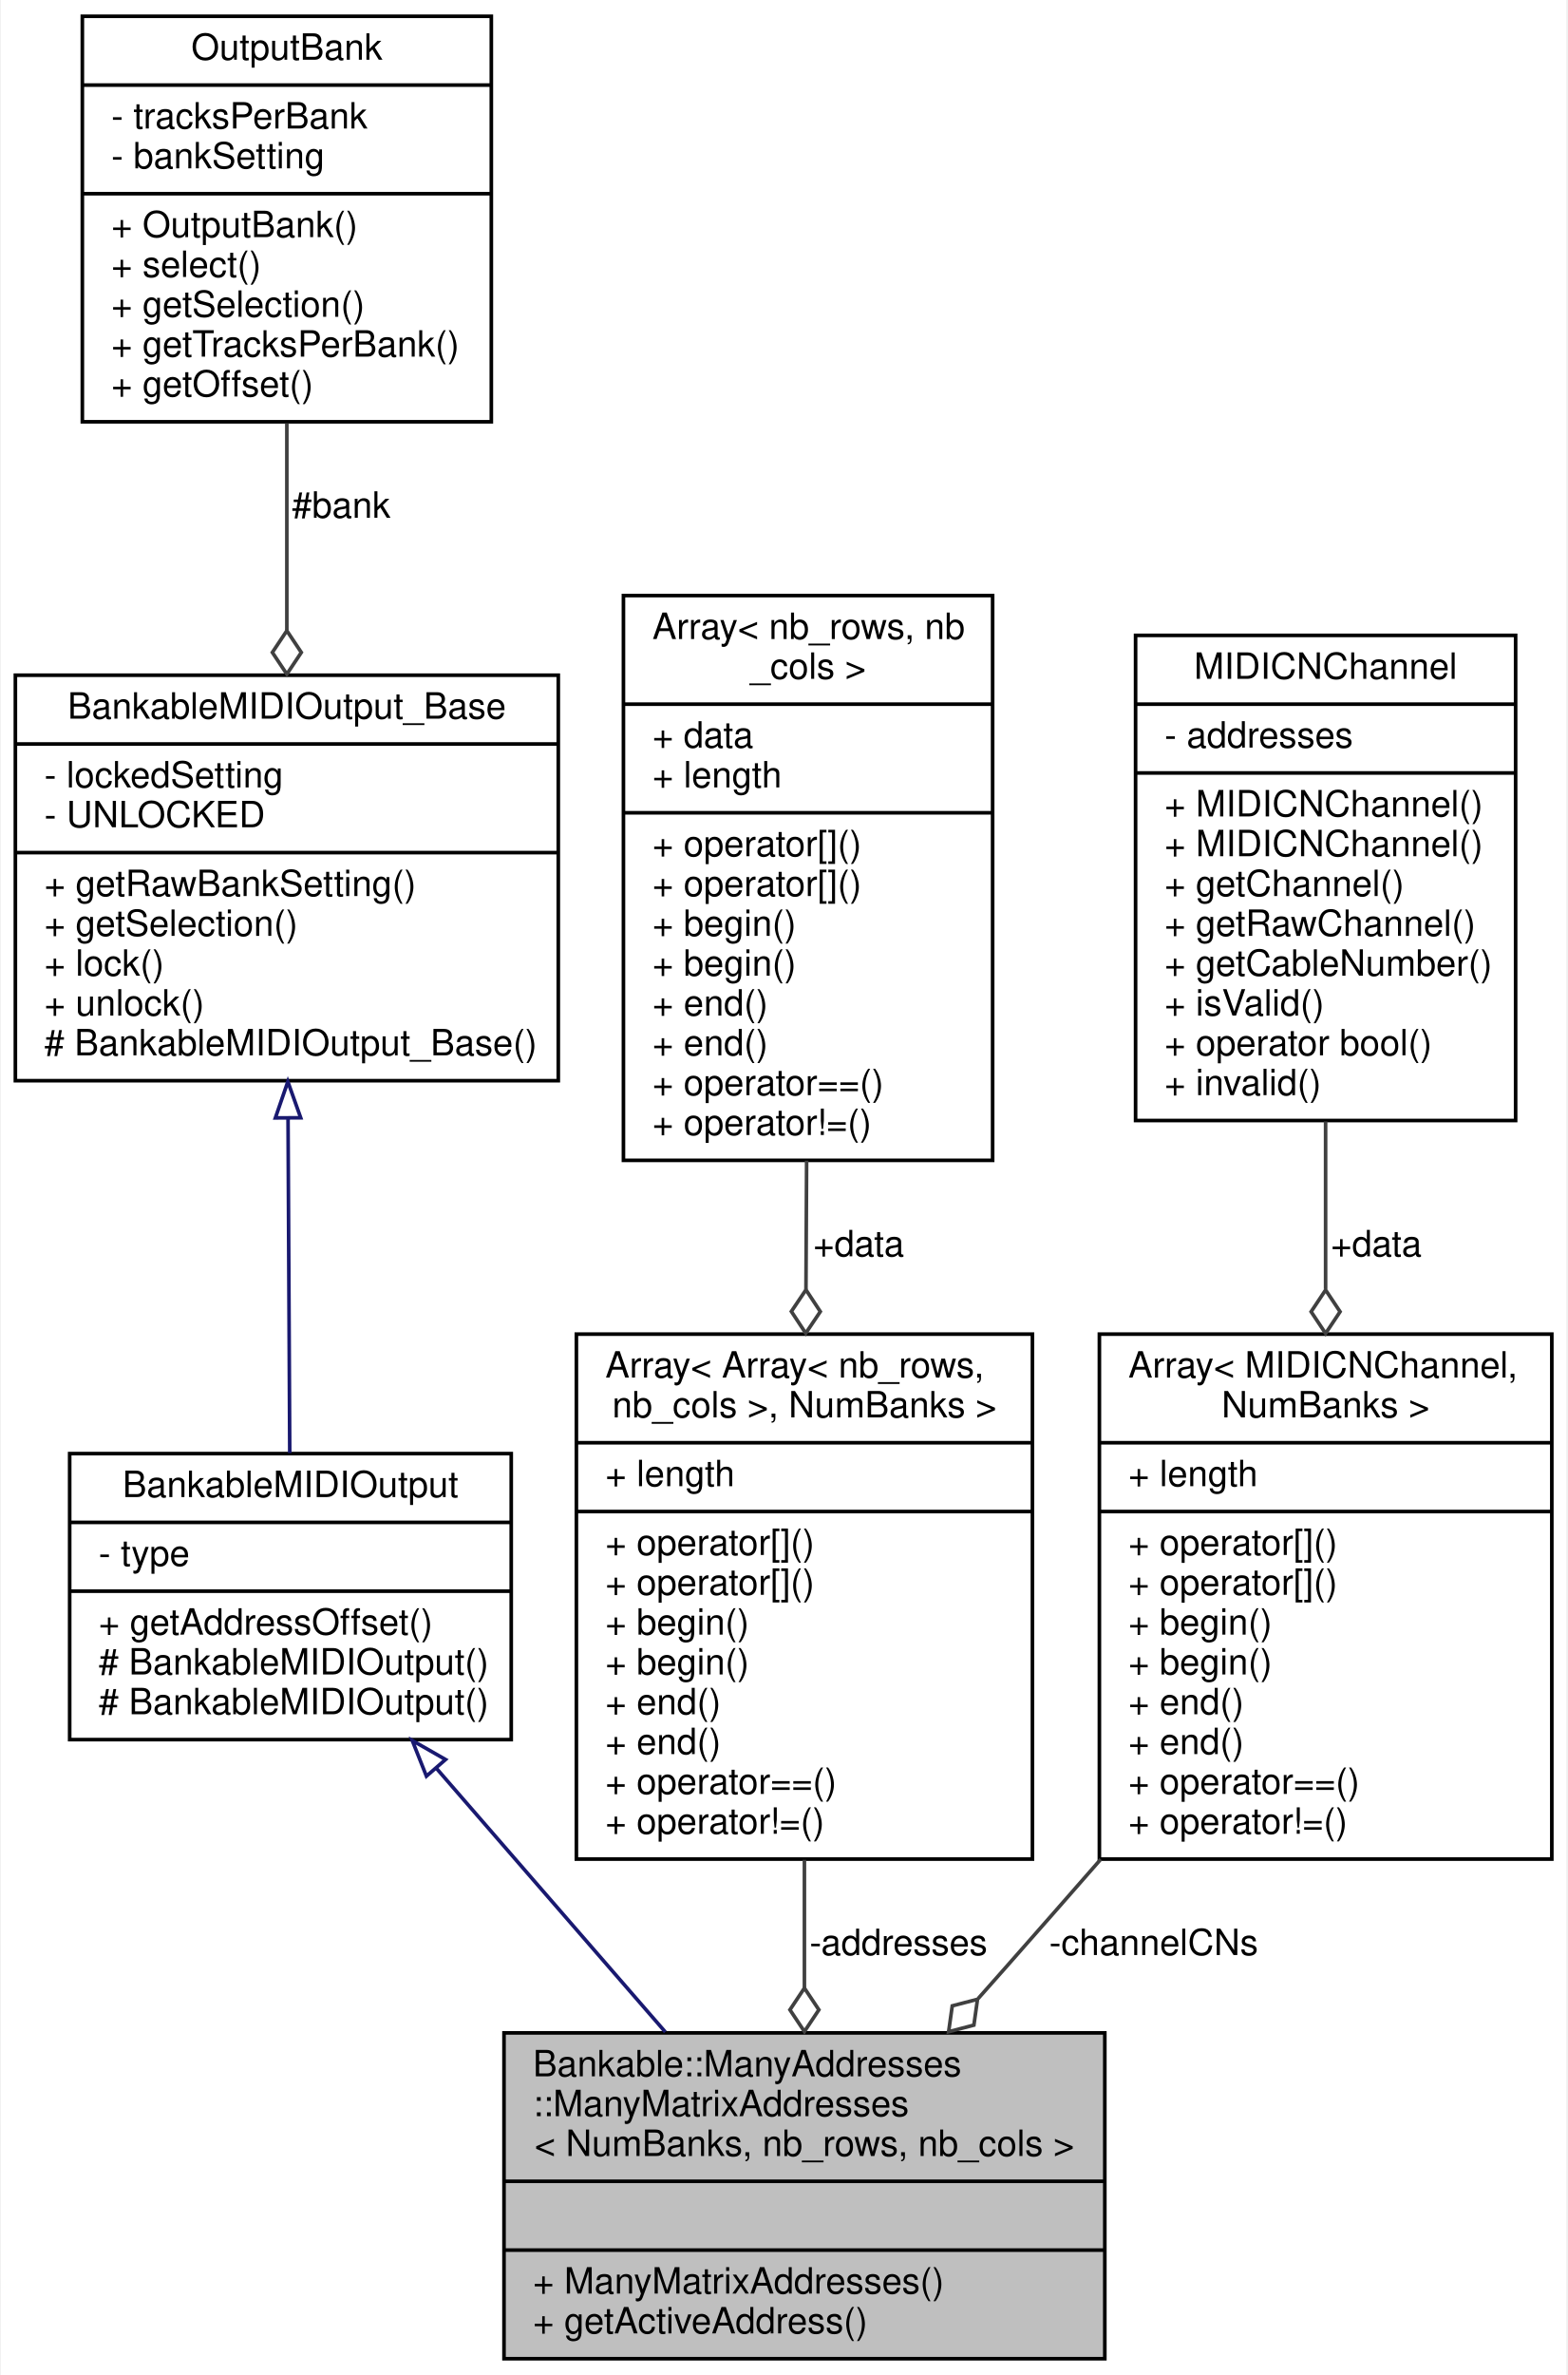
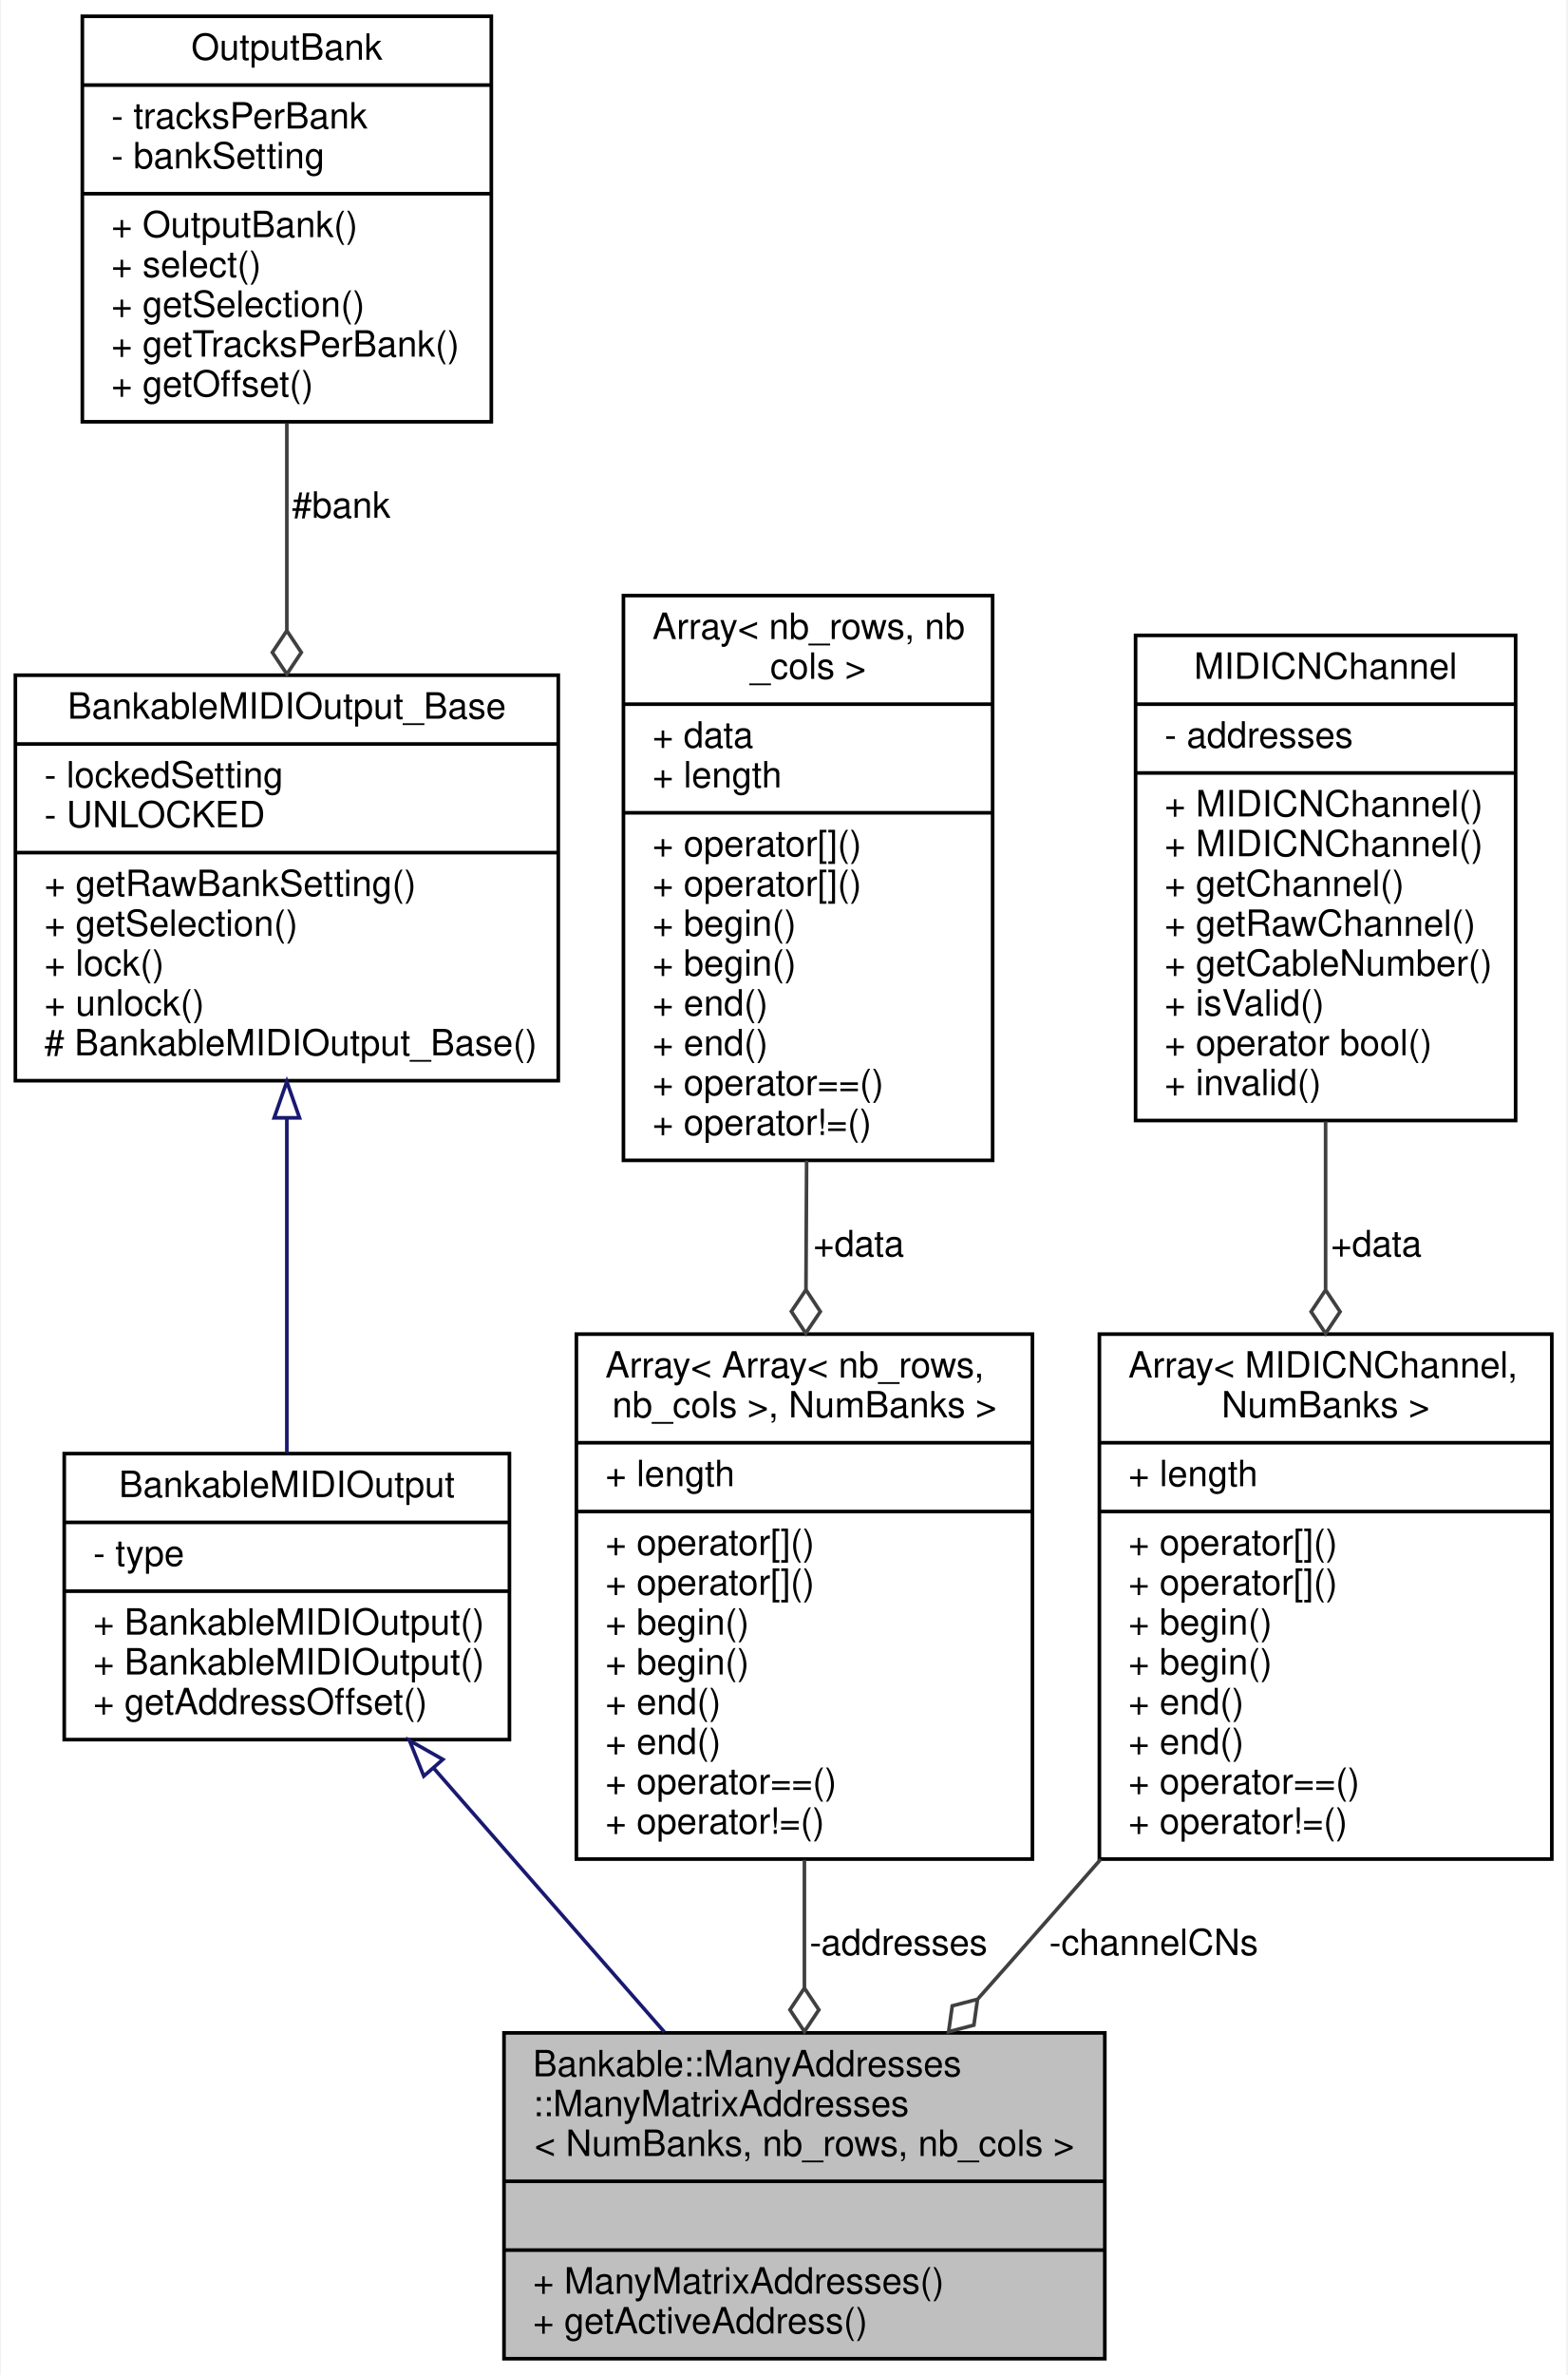
<svg xmlns="http://www.w3.org/2000/svg" xmlns:xlink="http://www.w3.org/1999/xlink" width="433pt" height="656pt" viewBox="0.00 0.00 432.50 656.00">
  <g id="graph0" class="graph" transform="scale(1 1) rotate(0) translate(4 652)">
    <polygon fill="white" stroke="none" points="-4,4 -4,-652 428.5,-652 428.5,4 -4,4" />
    <g id="node1" class="node">
      <g id="a_node1">
        <a xlink:title=" ">
          <polygon fill="#bfbfbf" stroke="black" points="135,-0.5 135,-90.5 301,-90.5 301,-0.5 135,-0.5" />
          <text text-anchor="start" x="143" y="-78.5" font-family="Helvetica,sans-Serif" font-size="10.00">Bankable::ManyAddresses</text>
          <text text-anchor="start" x="143" y="-67.5" font-family="Helvetica,sans-Serif" font-size="10.00">::ManyMatrixAddresses</text>
          <text text-anchor="middle" x="218" y="-56.5" font-family="Helvetica,sans-Serif" font-size="10.00">&lt; NumBanks, nb_rows, nb_cols &gt;</text>
          <polyline fill="none" stroke="black" points="135,-49.5 301,-49.5 " />
          <text text-anchor="middle" x="218" y="-37.5" font-family="Helvetica,sans-Serif" font-size="10.00"> </text>
          <polyline fill="none" stroke="black" points="135,-30.5 301,-30.5 " />
          <text text-anchor="start" x="143" y="-18.5" font-family="Helvetica,sans-Serif" font-size="10.00">+ ManyMatrixAddresses()</text>
          <text text-anchor="start" x="143" y="-7.5" font-family="Helvetica,sans-Serif" font-size="10.00">+ getActiveAddress()</text>
        </a>
      </g>
    </g>
    <g id="node2" class="node">
      <g id="a_node2">
        <a xlink:href="../../d3/d43/classBankableMIDIOutput.html" target="_top" xlink:title="A base class for all MIDIOutputElements that can be banked.">
-           <polygon fill="white" stroke="black" points="15,-171.5 15,-250.5 137,-250.5 137,-171.5 15,-171.5" />
-           <text text-anchor="middle" x="76" y="-238.5" font-family="Helvetica,sans-Serif" font-size="10.00">BankableMIDIOutput</text>
-           <polyline fill="none" stroke="black" points="15,-231.5 137,-231.5 " />
-           <text text-anchor="start" x="23" y="-219.5" font-family="Helvetica,sans-Serif" font-size="10.00">- type</text>
-           <polyline fill="none" stroke="black" points="15,-212.5 137,-212.5 " />
-           <text text-anchor="start" x="23" y="-200.5" font-family="Helvetica,sans-Serif" font-size="10.00">+ getAddressOffset()</text>
-           <text text-anchor="start" x="23" y="-189.5" font-family="Helvetica,sans-Serif" font-size="10.00"># BankableMIDIOutput()</text>
-           <text text-anchor="start" x="23" y="-178.5" font-family="Helvetica,sans-Serif" font-size="10.00"># BankableMIDIOutput()</text>
+           <polygon fill="white" stroke="black" points="13.5,-171.5 13.5,-250.5 136.5,-250.5 136.5,-171.5 13.5,-171.5" />
+           <text text-anchor="middle" x="75" y="-238.5" font-family="Helvetica,sans-Serif" font-size="10.00">BankableMIDIOutput</text>
+           <polyline fill="none" stroke="black" points="13.5,-231.5 136.5,-231.5 " />
+           <text text-anchor="start" x="21.5" y="-219.5" font-family="Helvetica,sans-Serif" font-size="10.00">- type</text>
+           <polyline fill="none" stroke="black" points="13.5,-212.5 136.5,-212.5 " />
+           <text text-anchor="start" x="21.5" y="-200.5" font-family="Helvetica,sans-Serif" font-size="10.00">+ BankableMIDIOutput()</text>
+           <text text-anchor="start" x="21.5" y="-189.5" font-family="Helvetica,sans-Serif" font-size="10.00">+ BankableMIDIOutput()</text>
+           <text text-anchor="start" x="21.5" y="-178.5" font-family="Helvetica,sans-Serif" font-size="10.00">+ getAddressOffset()</text>
        </a>
      </g>
    </g>
    <g id="edge1" class="edge">
-       <path fill="none" stroke="midnightblue" d="M116.226,-163.684C136.096,-140.805 159.953,-113.336 179.573,-90.746" />
-       <polygon fill="none" stroke="midnightblue" points="113.567,-161.408 109.652,-171.253 118.852,-165.998 113.567,-161.408" />
+       <path fill="none" stroke="midnightblue" d="M115.509,-163.684C135.519,-140.805 159.544,-113.336 179.302,-90.746" />
+       <polygon fill="none" stroke="midnightblue" points="112.838,-161.421 108.889,-171.253 118.107,-166.03 112.838,-161.421" />
    </g>
    <g id="node3" class="node">
      <g id="a_node3">
        <a xlink:href="../../d4/d6e/classBankableMIDIOutput__Base.html" target="_top" xlink:title=" ">
          <polygon fill="white" stroke="black" points="0,-353.5 0,-465.5 150,-465.5 150,-353.5 0,-353.5" />
          <text text-anchor="middle" x="75" y="-453.5" font-family="Helvetica,sans-Serif" font-size="10.00">BankableMIDIOutput_Base</text>
          <polyline fill="none" stroke="black" points="0,-446.5 150,-446.5 " />
          <text text-anchor="start" x="8" y="-434.5" font-family="Helvetica,sans-Serif" font-size="10.00">- lockedSetting</text>
          <text text-anchor="start" x="8" y="-423.5" font-family="Helvetica,sans-Serif" font-size="10.00">- UNLOCKED</text>
          <polyline fill="none" stroke="black" points="0,-416.5 150,-416.5 " />
          <text text-anchor="start" x="8" y="-404.5" font-family="Helvetica,sans-Serif" font-size="10.00">+ getRawBankSetting()</text>
          <text text-anchor="start" x="8" y="-393.5" font-family="Helvetica,sans-Serif" font-size="10.00">+ getSelection()</text>
          <text text-anchor="start" x="8" y="-382.5" font-family="Helvetica,sans-Serif" font-size="10.00">+ lock()</text>
          <text text-anchor="start" x="8" y="-371.5" font-family="Helvetica,sans-Serif" font-size="10.00">+ unlock()</text>
          <text text-anchor="start" x="8" y="-360.5" font-family="Helvetica,sans-Serif" font-size="10.00"># BankableMIDIOutput_Base()</text>
        </a>
      </g>
    </g>
    <g id="edge2" class="edge">
-       <path fill="none" stroke="midnightblue" d="M75.333,-343.055C75.489,-312.418 75.669,-276.973 75.803,-250.675" />
-       <polygon fill="none" stroke="midnightblue" points="71.832,-343.223 75.281,-353.241 78.832,-343.259 71.832,-343.223" />
+       <path fill="none" stroke="midnightblue" d="M75,-343.055C75,-312.418 75,-276.973 75,-250.675" />
+       <polygon fill="none" stroke="midnightblue" points="71.5,-343.241 75,-353.241 78.5,-343.241 71.5,-343.241" />
    </g>
    <g id="node4" class="node">
      <g id="a_node4">
        <a xlink:href="../../d9/d36/classOutputBank.html" target="_top" xlink:title="A class for changing the address of BankableMIDIOutputs.">
          <polygon fill="white" stroke="black" points="18.5,-535.5 18.5,-647.5 131.5,-647.5 131.5,-535.5 18.5,-535.5" />
          <text text-anchor="middle" x="75" y="-635.5" font-family="Helvetica,sans-Serif" font-size="10.00">OutputBank</text>
          <polyline fill="none" stroke="black" points="18.5,-628.5 131.5,-628.5 " />
          <text text-anchor="start" x="26.5" y="-616.5" font-family="Helvetica,sans-Serif" font-size="10.00">- tracksPerBank</text>
          <text text-anchor="start" x="26.5" y="-605.5" font-family="Helvetica,sans-Serif" font-size="10.00">- bankSetting</text>
          <polyline fill="none" stroke="black" points="18.5,-598.5 131.5,-598.5 " />
          <text text-anchor="start" x="26.5" y="-586.5" font-family="Helvetica,sans-Serif" font-size="10.00">+ OutputBank()</text>
          <text text-anchor="start" x="26.5" y="-575.5" font-family="Helvetica,sans-Serif" font-size="10.00">+ select()</text>
          <text text-anchor="start" x="26.5" y="-564.5" font-family="Helvetica,sans-Serif" font-size="10.00">+ getSelection()</text>
          <text text-anchor="start" x="26.5" y="-553.5" font-family="Helvetica,sans-Serif" font-size="10.00">+ getTracksPerBank()</text>
          <text text-anchor="start" x="26.5" y="-542.5" font-family="Helvetica,sans-Serif" font-size="10.00">+ getOffset()</text>
        </a>
      </g>
    </g>
    <g id="edge3" class="edge">
      <path fill="none" stroke="#404040" d="M75,-535.025C75,-516.977 75,-496.744 75,-477.921" />
      <polygon fill="none" stroke="#404040" points="75,-477.792 71,-471.792 75,-465.792 79,-471.791 75,-477.792" />
      <text text-anchor="middle" x="90" y="-509" font-family="Helvetica,sans-Serif" font-size="10.00"> #bank</text>
    </g>
    <g id="node5" class="node">
      <g id="a_node5">
        <a xlink:href="../../d7/d6a/structArray.html" target="_top" xlink:title=" ">
          <polygon fill="white" stroke="black" points="155,-138.5 155,-283.5 281,-283.5 281,-138.5 155,-138.5" />
          <text text-anchor="start" x="163" y="-271.5" font-family="Helvetica,sans-Serif" font-size="10.00">Array&lt; Array&lt; nb_rows,</text>
          <text text-anchor="middle" x="218" y="-260.5" font-family="Helvetica,sans-Serif" font-size="10.00"> nb_cols &gt;, NumBanks &gt;</text>
          <polyline fill="none" stroke="black" points="155,-253.5 281,-253.5 " />
          <text text-anchor="start" x="163" y="-241.5" font-family="Helvetica,sans-Serif" font-size="10.00">+ length</text>
          <polyline fill="none" stroke="black" points="155,-234.5 281,-234.5 " />
          <text text-anchor="start" x="163" y="-222.5" font-family="Helvetica,sans-Serif" font-size="10.00">+ operator[]()</text>
          <text text-anchor="start" x="163" y="-211.5" font-family="Helvetica,sans-Serif" font-size="10.00">+ operator[]()</text>
          <text text-anchor="start" x="163" y="-200.5" font-family="Helvetica,sans-Serif" font-size="10.00">+ begin()</text>
          <text text-anchor="start" x="163" y="-189.5" font-family="Helvetica,sans-Serif" font-size="10.00">+ begin()</text>
          <text text-anchor="start" x="163" y="-178.5" font-family="Helvetica,sans-Serif" font-size="10.00">+ end()</text>
          <text text-anchor="start" x="163" y="-167.5" font-family="Helvetica,sans-Serif" font-size="10.00">+ end()</text>
          <text text-anchor="start" x="163" y="-156.5" font-family="Helvetica,sans-Serif" font-size="10.00">+ operator==()</text>
          <text text-anchor="start" x="163" y="-145.5" font-family="Helvetica,sans-Serif" font-size="10.00">+ operator!=()</text>
        </a>
      </g>
    </g>
    <g id="edge4" class="edge">
      <path fill="none" stroke="#404040" d="M218,-138.287C218,-126.441 218,-114.309 218,-102.908" />
      <polygon fill="none" stroke="#404040" points="218,-102.87 214,-96.87 218,-90.87 222,-96.87 218,-102.87" />
      <text text-anchor="middle" x="244" y="-112" font-family="Helvetica,sans-Serif" font-size="10.00"> -addresses</text>
    </g>
    <g id="node6" class="node">
      <g id="a_node6">
        <a xlink:href="../../d7/d6a/structArray.html" target="_top" xlink:title=" ">
          <polygon fill="white" stroke="black" points="168,-331.5 168,-487.5 270,-487.5 270,-331.5 168,-331.5" />
          <text text-anchor="start" x="176" y="-475.5" font-family="Helvetica,sans-Serif" font-size="10.00">Array&lt; nb_rows, nb</text>
          <text text-anchor="middle" x="219" y="-464.5" font-family="Helvetica,sans-Serif" font-size="10.00">_cols &gt;</text>
          <polyline fill="none" stroke="black" points="168,-457.5 270,-457.5 " />
          <text text-anchor="start" x="176" y="-445.5" font-family="Helvetica,sans-Serif" font-size="10.00">+ data</text>
          <text text-anchor="start" x="176" y="-434.5" font-family="Helvetica,sans-Serif" font-size="10.00">+ length</text>
          <polyline fill="none" stroke="black" points="168,-427.5 270,-427.5 " />
          <text text-anchor="start" x="176" y="-415.5" font-family="Helvetica,sans-Serif" font-size="10.00">+ operator[]()</text>
          <text text-anchor="start" x="176" y="-404.5" font-family="Helvetica,sans-Serif" font-size="10.00">+ operator[]()</text>
          <text text-anchor="start" x="176" y="-393.5" font-family="Helvetica,sans-Serif" font-size="10.00">+ begin()</text>
          <text text-anchor="start" x="176" y="-382.5" font-family="Helvetica,sans-Serif" font-size="10.00">+ begin()</text>
          <text text-anchor="start" x="176" y="-371.5" font-family="Helvetica,sans-Serif" font-size="10.00">+ end()</text>
          <text text-anchor="start" x="176" y="-360.5" font-family="Helvetica,sans-Serif" font-size="10.00">+ end()</text>
          <text text-anchor="start" x="176" y="-349.5" font-family="Helvetica,sans-Serif" font-size="10.00">+ operator==()</text>
          <text text-anchor="start" x="176" y="-338.5" font-family="Helvetica,sans-Serif" font-size="10.00">+ operator!=()</text>
        </a>
      </g>
    </g>
    <g id="edge5" class="edge">
      <path fill="none" stroke="#404040" d="M218.608,-331.402C218.548,-319.751 218.487,-307.684 218.427,-295.898" />
      <polygon fill="none" stroke="#404040" points="218.426,-295.747 214.396,-289.767 218.365,-283.747 222.396,-289.726 218.426,-295.747" />
      <text text-anchor="middle" x="233" y="-305" font-family="Helvetica,sans-Serif" font-size="10.00"> +data</text>
    </g>
    <g id="node7" class="node">
      <g id="a_node7">
        <a xlink:href="../../d7/d6a/structArray.html" target="_top" xlink:title=" ">
          <polygon fill="white" stroke="black" points="299.5,-138.5 299.5,-283.5 424.5,-283.5 424.5,-138.5 299.5,-138.5" />
          <text text-anchor="start" x="307.5" y="-271.5" font-family="Helvetica,sans-Serif" font-size="10.00">Array&lt; MIDICNChannel,</text>
          <text text-anchor="middle" x="362" y="-260.5" font-family="Helvetica,sans-Serif" font-size="10.00"> NumBanks &gt;</text>
          <polyline fill="none" stroke="black" points="299.5,-253.5 424.5,-253.5 " />
          <text text-anchor="start" x="307.5" y="-241.5" font-family="Helvetica,sans-Serif" font-size="10.00">+ length</text>
          <polyline fill="none" stroke="black" points="299.5,-234.5 424.5,-234.5 " />
          <text text-anchor="start" x="307.5" y="-222.5" font-family="Helvetica,sans-Serif" font-size="10.00">+ operator[]()</text>
          <text text-anchor="start" x="307.5" y="-211.5" font-family="Helvetica,sans-Serif" font-size="10.00">+ operator[]()</text>
          <text text-anchor="start" x="307.5" y="-200.5" font-family="Helvetica,sans-Serif" font-size="10.00">+ begin()</text>
          <text text-anchor="start" x="307.5" y="-189.5" font-family="Helvetica,sans-Serif" font-size="10.00">+ begin()</text>
          <text text-anchor="start" x="307.5" y="-178.5" font-family="Helvetica,sans-Serif" font-size="10.00">+ end()</text>
          <text text-anchor="start" x="307.5" y="-167.5" font-family="Helvetica,sans-Serif" font-size="10.00">+ end()</text>
          <text text-anchor="start" x="307.5" y="-156.5" font-family="Helvetica,sans-Serif" font-size="10.00">+ operator==()</text>
          <text text-anchor="start" x="307.5" y="-145.5" font-family="Helvetica,sans-Serif" font-size="10.00">+ operator!=()</text>
        </a>
      </g>
    </g>
    <g id="edge6" class="edge">
      <path fill="none" stroke="#404040" d="M299.865,-138.438C291.2,-128.53 282.392,-118.498 274,-109 271.395,-106.052 268.717,-103.031 266.01,-99.984" />
      <polygon fill="none" stroke="#404040" points="265.827,-99.779 258.85,-97.959 257.846,-90.818 264.824,-92.638 265.827,-99.779" />
      <text text-anchor="middle" x="314.5" y="-112" font-family="Helvetica,sans-Serif" font-size="10.00"> -channelCNs</text>
    </g>
    <g id="node8" class="node">
      <g id="a_node8">
        <a xlink:href="../../df/d9b/classMIDICNChannel.html" target="_top" xlink:title="A class for saving a MIDI channel and cable number.">
          <polygon fill="white" stroke="black" points="309.5,-342.5 309.5,-476.5 414.5,-476.5 414.5,-342.5 309.5,-342.5" />
          <text text-anchor="middle" x="362" y="-464.5" font-family="Helvetica,sans-Serif" font-size="10.00">MIDICNChannel</text>
          <polyline fill="none" stroke="black" points="309.5,-457.5 414.5,-457.5 " />
          <text text-anchor="start" x="317.5" y="-445.5" font-family="Helvetica,sans-Serif" font-size="10.00">- addresses</text>
          <polyline fill="none" stroke="black" points="309.5,-438.5 414.5,-438.5 " />
          <text text-anchor="start" x="317.5" y="-426.5" font-family="Helvetica,sans-Serif" font-size="10.00">+ MIDICNChannel()</text>
          <text text-anchor="start" x="317.5" y="-415.5" font-family="Helvetica,sans-Serif" font-size="10.00">+ MIDICNChannel()</text>
          <text text-anchor="start" x="317.5" y="-404.5" font-family="Helvetica,sans-Serif" font-size="10.00">+ getChannel()</text>
          <text text-anchor="start" x="317.5" y="-393.5" font-family="Helvetica,sans-Serif" font-size="10.00">+ getRawChannel()</text>
          <text text-anchor="start" x="317.5" y="-382.5" font-family="Helvetica,sans-Serif" font-size="10.00">+ getCableNumber()</text>
          <text text-anchor="start" x="317.5" y="-371.5" font-family="Helvetica,sans-Serif" font-size="10.00">+ isValid()</text>
          <text text-anchor="start" x="317.5" y="-360.5" font-family="Helvetica,sans-Serif" font-size="10.00">+ operator bool()</text>
          <text text-anchor="start" x="317.5" y="-349.5" font-family="Helvetica,sans-Serif" font-size="10.00">+ invalid()</text>
        </a>
      </g>
    </g>
    <g id="edge7" class="edge">
      <path fill="none" stroke="#404040" d="M362,-342.248C362,-327.39 362,-311.437 362,-295.966" />
      <polygon fill="none" stroke="#404040" points="362,-295.692 358,-289.692 362,-283.692 366,-289.692 362,-295.692" />
      <text text-anchor="middle" x="376" y="-305" font-family="Helvetica,sans-Serif" font-size="10.00"> +data</text>
    </g>
  </g>
</svg>
